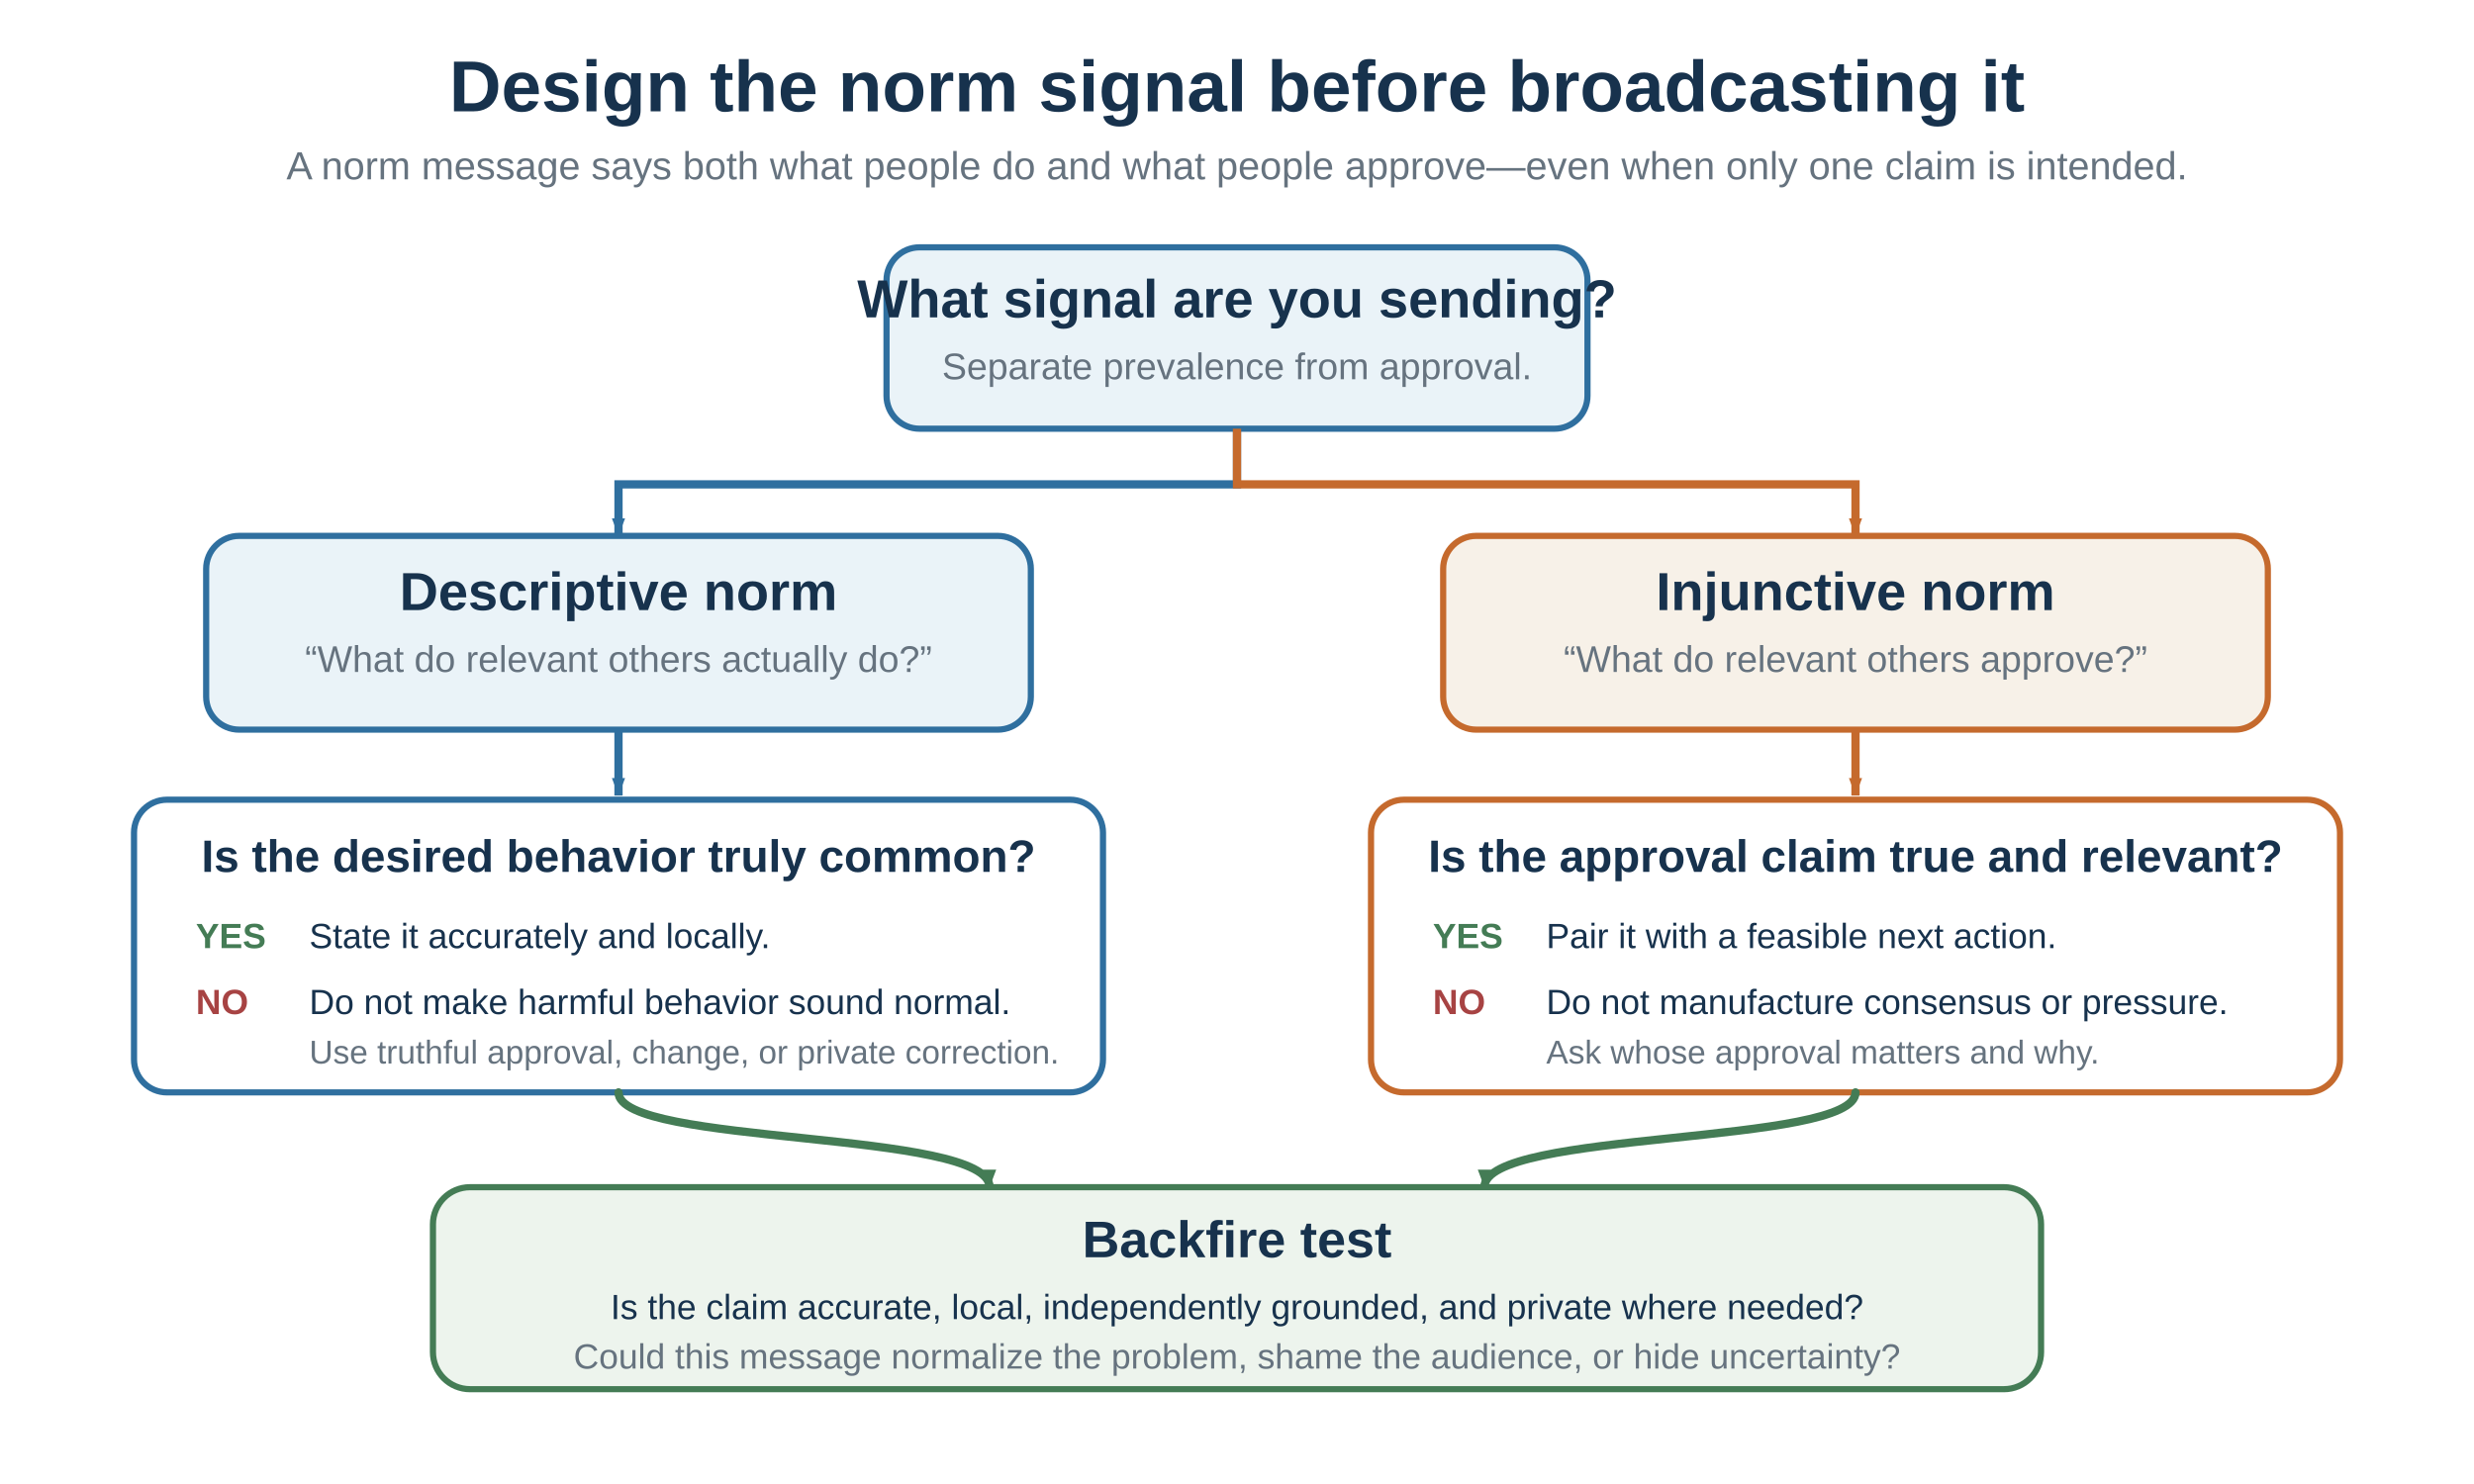
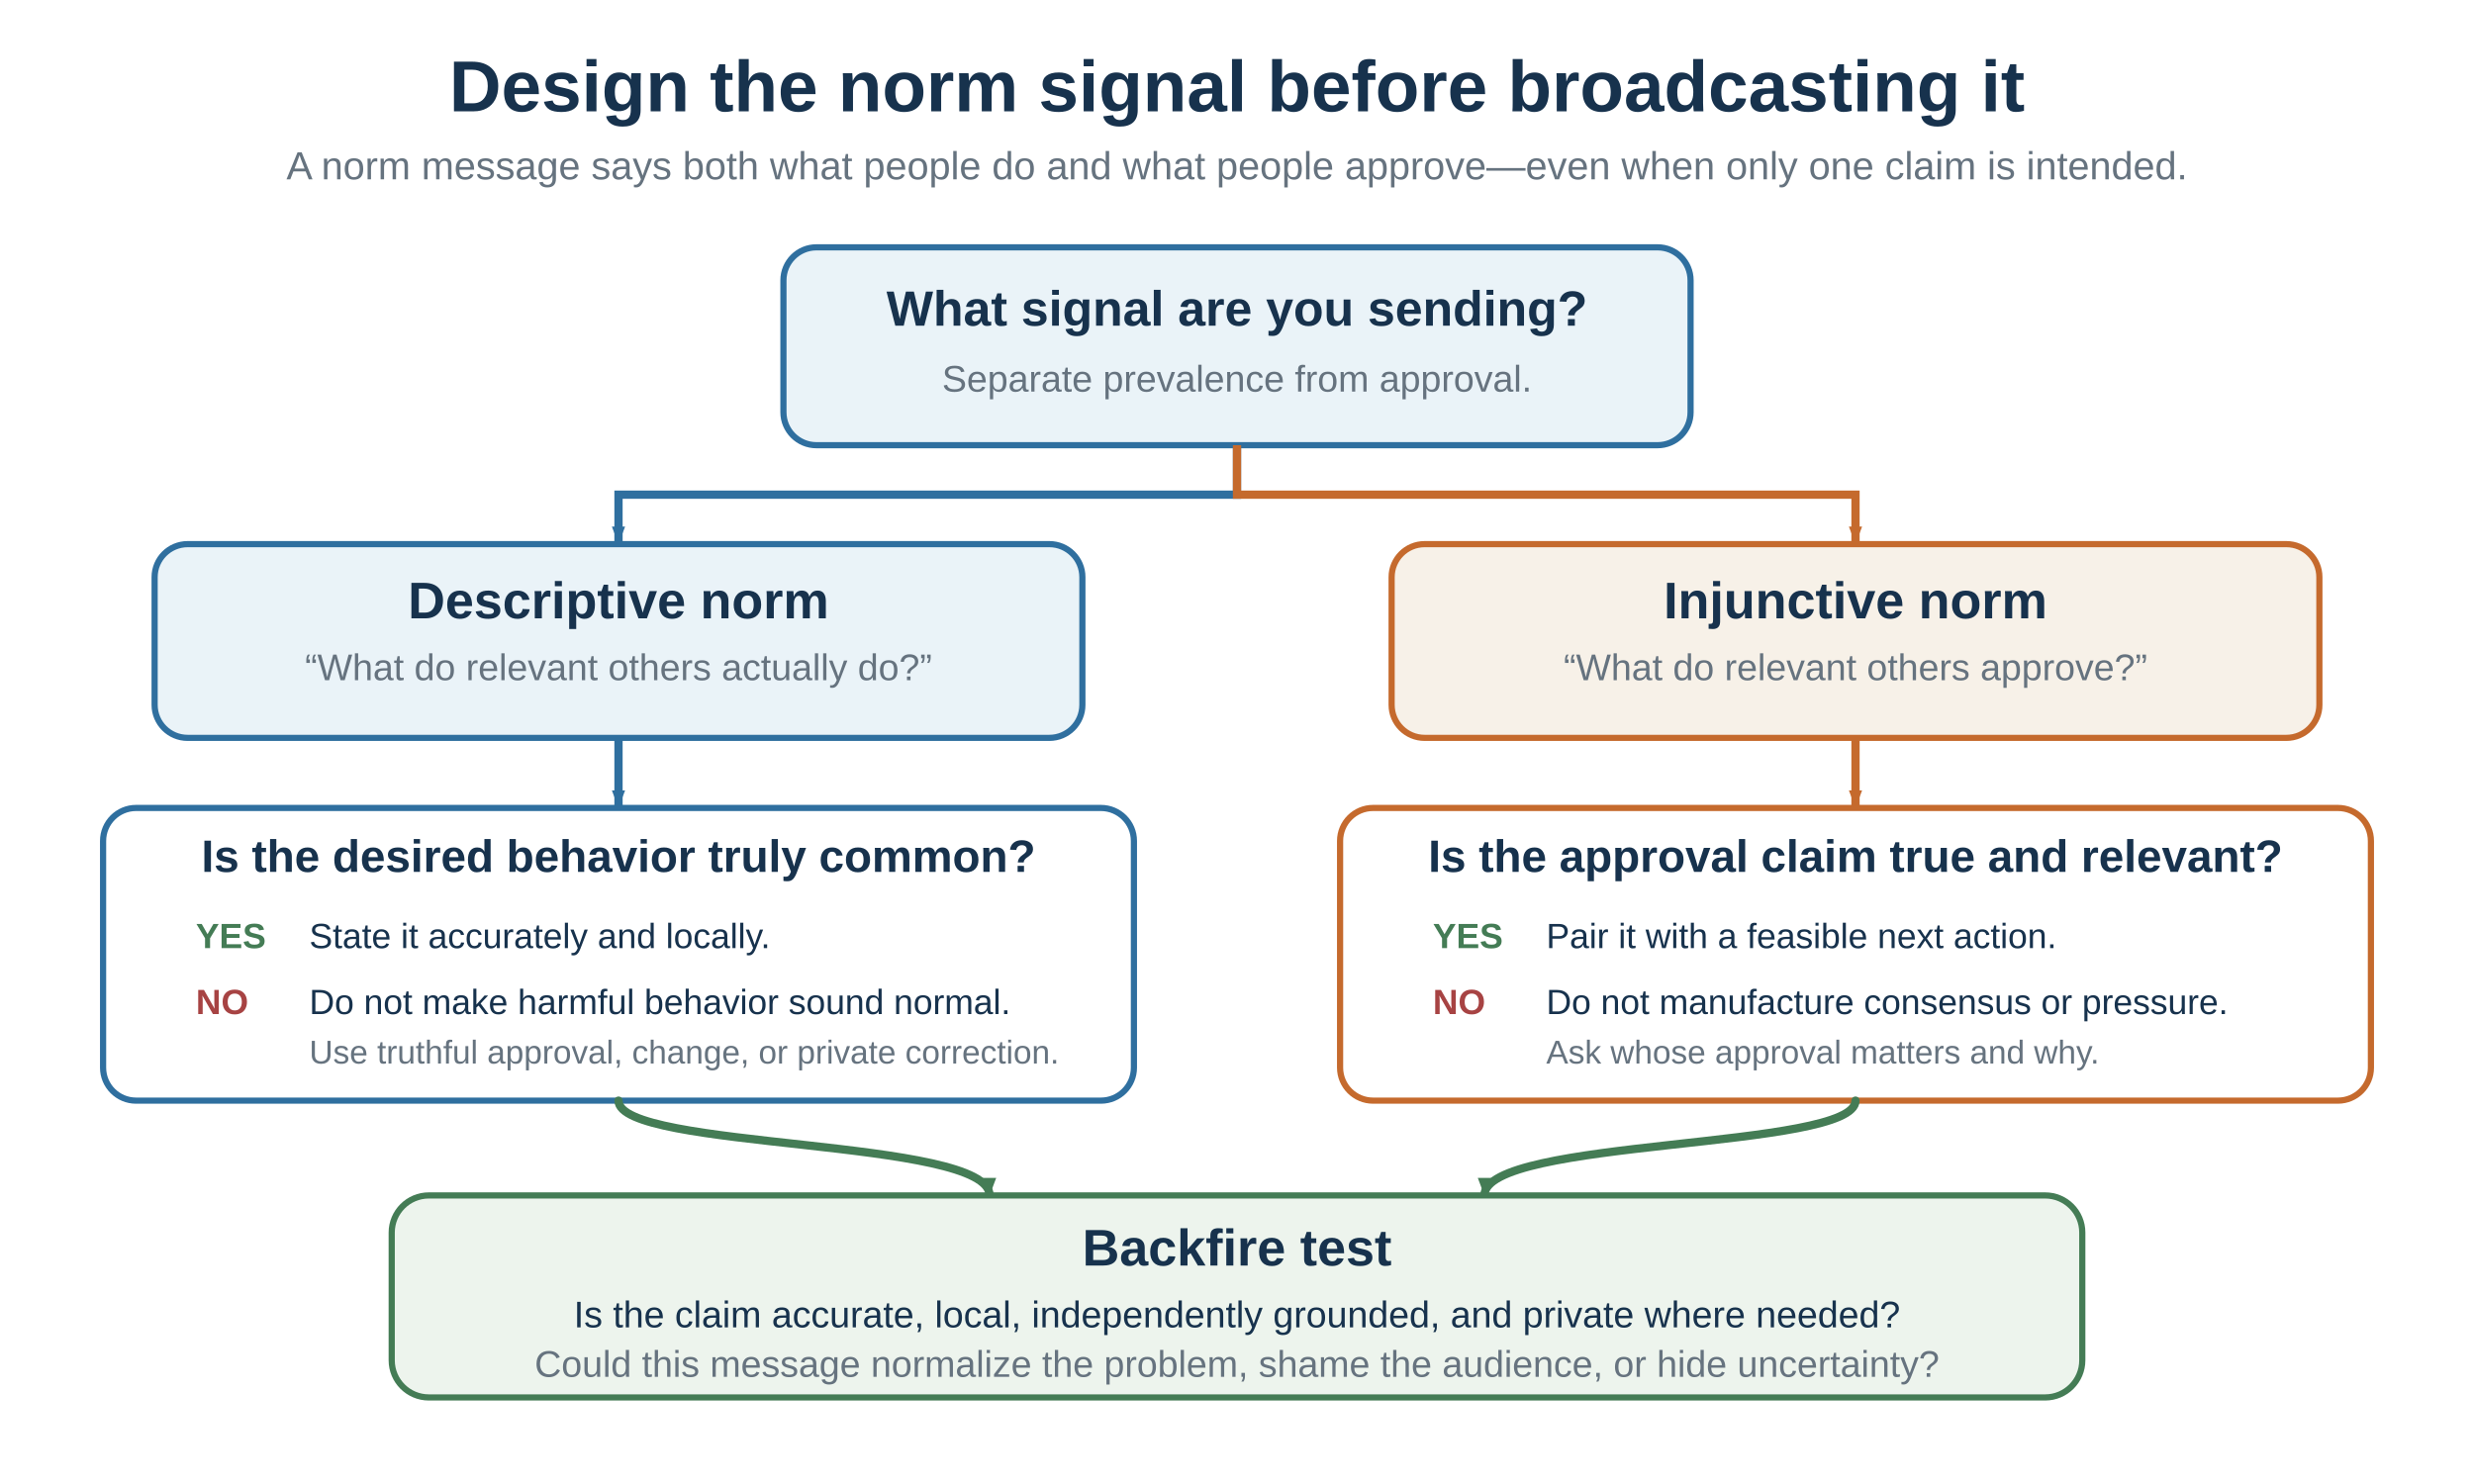
<svg xmlns="http://www.w3.org/2000/svg" width="1200" height="720" viewBox="0 0 1200 720" role="img" aria-labelledby="norm-title norm-desc">
  <defs>
    <marker id="norm-arrow-blue" viewBox="0 0 10 8" markerWidth="10" markerHeight="8" refX="9" refY="4" orient="auto" markerUnits="userSpaceOnUse">
      <path d="M0.5,0.8 L9,4 L0.5,7.2 Z" fill="#2f6f9f" />
    </marker>
    <marker id="norm-arrow-orange" viewBox="0 0 10 8" markerWidth="10" markerHeight="8" refX="9" refY="4" orient="auto" markerUnits="userSpaceOnUse">
      <path d="M0.5,0.8 L9,4 L0.5,7.2 Z" fill="#c56a2d" />
    </marker>
    <marker id="norm-arrow-green" viewBox="0 0 10 8" markerWidth="10" markerHeight="8" refX="9" refY="4" orient="auto" markerUnits="userSpaceOnUse">
      <path d="M0.5,0.8 L9,4 L0.5,7.2 Z" fill="#447c55" />
    </marker>
  </defs>
  <rect width="1200" height="720" fill="#ffffff" />
  <text x="600" y="54" text-anchor="middle" font-family="Arial, sans-serif" font-size="35" font-weight="700" fill="#17324d">Design the norm signal before broadcasting it</text>
  <text x="600" y="87" text-anchor="middle" font-family="Arial, sans-serif" font-size="19" fill="#66737f">A norm message says both what people do and what people approve—even when only one claim is intended.</text>
-   <rect x="430" y="120" width="340" height="88" rx="16" fill="#eaf3f8" stroke="#2f6f9f" stroke-width="3" />
-   <text x="600" y="154" text-anchor="middle" font-family="Arial, sans-serif" font-size="26" font-weight="700" fill="#17324d">What signal are you sending?</text>
-   <text x="600" y="184" text-anchor="middle" font-family="Arial, sans-serif" font-size="18" fill="#66737f">Separate prevalence from approval.</text>
-   <path d="M600 208 V235 H300 V260" fill="none" stroke="#2f6f9f" stroke-width="4" marker-end="url(#norm-arrow-blue)" />
-   <path d="M600 208 V235 H900 V260" fill="none" stroke="#c56a2d" stroke-width="4" marker-end="url(#norm-arrow-orange)" />
-   <rect x="100" y="260" width="400" height="94" rx="16" fill="#eaf3f8" stroke="#2f6f9f" stroke-width="3" />
-   <text x="300" y="296" text-anchor="middle" font-family="Arial, sans-serif" font-size="26" font-weight="700" fill="#17324d">Descriptive norm</text>
-   <text x="300" y="326" text-anchor="middle" font-family="Arial, sans-serif" font-size="18" fill="#66737f">“What do relevant others actually do?”</text>
-   <rect x="700" y="260" width="400" height="94" rx="16" fill="#f7f1e8" stroke="#c56a2d" stroke-width="3" />
-   <text x="900" y="296" text-anchor="middle" font-family="Arial, sans-serif" font-size="26" font-weight="700" fill="#17324d">Injunctive norm</text>
-   <text x="900" y="326" text-anchor="middle" font-family="Arial, sans-serif" font-size="18" fill="#66737f">“What do relevant others approve?”</text>
-   <path d="M300 354 V386" fill="none" stroke="#2f6f9f" stroke-width="4" marker-end="url(#norm-arrow-blue)" />
-   <path d="M900 354 V386" fill="none" stroke="#c56a2d" stroke-width="4" marker-end="url(#norm-arrow-orange)" />
-   <rect x="65" y="388" width="470" height="142" rx="16" fill="#ffffff" stroke="#2f6f9f" stroke-width="3" />
+   <rect x="380" y="120" width="440" height="96" rx="16" fill="#eaf3f8" stroke="#2f6f9f" stroke-width="3" />
+   <text x="600" y="158" text-anchor="middle" font-family="Arial, sans-serif" font-size="24" font-weight="700" fill="#17324d">What signal are you sending?</text>
+   <text x="600" y="190" text-anchor="middle" font-family="Arial, sans-serif" font-size="18" fill="#66737f">Separate prevalence from approval.</text>
+   <path d="M600 216 V240 H300 V264" fill="none" stroke="#2f6f9f" stroke-width="4" marker-end="url(#norm-arrow-blue)" />
+   <path d="M600 216 V240 H900 V264" fill="none" stroke="#c56a2d" stroke-width="4" marker-end="url(#norm-arrow-orange)" />
+   <rect x="75" y="264" width="450" height="94" rx="16" fill="#eaf3f8" stroke="#2f6f9f" stroke-width="3" />
+   <text x="300" y="300" text-anchor="middle" font-family="Arial, sans-serif" font-size="25" font-weight="700" fill="#17324d">Descriptive norm</text>
+   <text x="300" y="330" text-anchor="middle" font-family="Arial, sans-serif" font-size="18" fill="#66737f">“What do relevant others actually do?”</text>
+   <rect x="675" y="264" width="450" height="94" rx="16" fill="#f7f1e8" stroke="#c56a2d" stroke-width="3" />
+   <text x="900" y="300" text-anchor="middle" font-family="Arial, sans-serif" font-size="25" font-weight="700" fill="#17324d">Injunctive norm</text>
+   <text x="900" y="330" text-anchor="middle" font-family="Arial, sans-serif" font-size="18" fill="#66737f">“What do relevant others approve?”</text>
+   <path d="M300 358 V392" fill="none" stroke="#2f6f9f" stroke-width="4" marker-end="url(#norm-arrow-blue)" />
+   <path d="M900 358 V392" fill="none" stroke="#c56a2d" stroke-width="4" marker-end="url(#norm-arrow-orange)" />
+   <rect x="50" y="392" width="500" height="142" rx="16" fill="#ffffff" stroke="#2f6f9f" stroke-width="3" />
  <text x="300" y="423" text-anchor="middle" font-family="Arial, sans-serif" font-size="22" font-weight="700" fill="#17324d">Is the desired behavior truly common?</text>
  <text x="95" y="460" font-family="Arial, sans-serif" font-size="17" fill="#447c55" font-weight="700">YES</text>
  <text x="150" y="460" font-family="Arial, sans-serif" font-size="17" fill="#17324d">State it accurately and locally.</text>
  <text x="95" y="492" font-family="Arial, sans-serif" font-size="17" fill="#a74343" font-weight="700">NO</text>
  <text x="150" y="492" font-family="Arial, sans-serif" font-size="17" fill="#17324d">Do not make harmful behavior sound normal.</text>
  <text x="150" y="516" font-family="Arial, sans-serif" font-size="16" fill="#66737f">Use truthful approval, change, or private correction.</text>
-   <rect x="665" y="388" width="470" height="142" rx="16" fill="#ffffff" stroke="#c56a2d" stroke-width="3" />
+   <rect x="650" y="392" width="500" height="142" rx="16" fill="#ffffff" stroke="#c56a2d" stroke-width="3" />
  <text x="900" y="423" text-anchor="middle" font-family="Arial, sans-serif" font-size="22" font-weight="700" fill="#17324d">Is the approval claim true and relevant?</text>
  <text x="695" y="460" font-family="Arial, sans-serif" font-size="17" fill="#447c55" font-weight="700">YES</text>
  <text x="750" y="460" font-family="Arial, sans-serif" font-size="17" fill="#17324d">Pair it with a feasible next action.</text>
  <text x="695" y="492" font-family="Arial, sans-serif" font-size="17" fill="#a74343" font-weight="700">NO</text>
  <text x="750" y="492" font-family="Arial, sans-serif" font-size="17" fill="#17324d">Do not manufacture consensus or pressure.</text>
  <text x="750" y="516" font-family="Arial, sans-serif" font-size="16" fill="#66737f">Ask whose approval matters and why.</text>
-   <path d="M300 530 C300 556 480 548 480 576" fill="none" stroke="#447c55" stroke-width="4" stroke-linecap="round" marker-end="url(#norm-arrow-green)" />
-   <path d="M900 530 C900 556 720 548 720 576" fill="none" stroke="#447c55" stroke-width="4" stroke-linecap="round" marker-end="url(#norm-arrow-green)" />
-   <rect x="210" y="576" width="780" height="98" rx="18" fill="#edf4ed" stroke="#447c55" stroke-width="3" />
-   <text x="600" y="610" text-anchor="middle" font-family="Arial, sans-serif" font-size="25" font-weight="700" fill="#17324d">Backfire test</text>
-   <text x="600" y="640" text-anchor="middle" font-family="Arial, sans-serif" font-size="17" fill="#17324d">Is the claim accurate, local, independently grounded, and private where needed?</text>
-   <text x="600" y="664" text-anchor="middle" font-family="Arial, sans-serif" font-size="17" fill="#66737f">Could this message normalize the problem, shame the audience, or hide uncertainty?</text>
+   <path d="M300 534 C300 558 480 552 480 580" fill="none" stroke="#447c55" stroke-width="4" stroke-linecap="round" marker-end="url(#norm-arrow-green)" />
+   <path d="M900 534 C900 558 720 552 720 580" fill="none" stroke="#447c55" stroke-width="4" stroke-linecap="round" marker-end="url(#norm-arrow-green)" />
+   <rect x="190" y="580" width="820" height="98" rx="18" fill="#edf4ed" stroke="#447c55" stroke-width="3" />
+   <text x="600" y="614" text-anchor="middle" font-family="Arial, sans-serif" font-size="25" font-weight="700" fill="#17324d">Backfire test</text>
+   <text x="600" y="644" text-anchor="middle" font-family="Arial, sans-serif" font-size="18" fill="#17324d">Is the claim accurate, local, independently grounded, and private where needed?</text>
+   <text x="600" y="668" text-anchor="middle" font-family="Arial, sans-serif" font-size="18" fill="#66737f">Could this message normalize the problem, shame the audience, or hide uncertainty?</text>
</svg>
